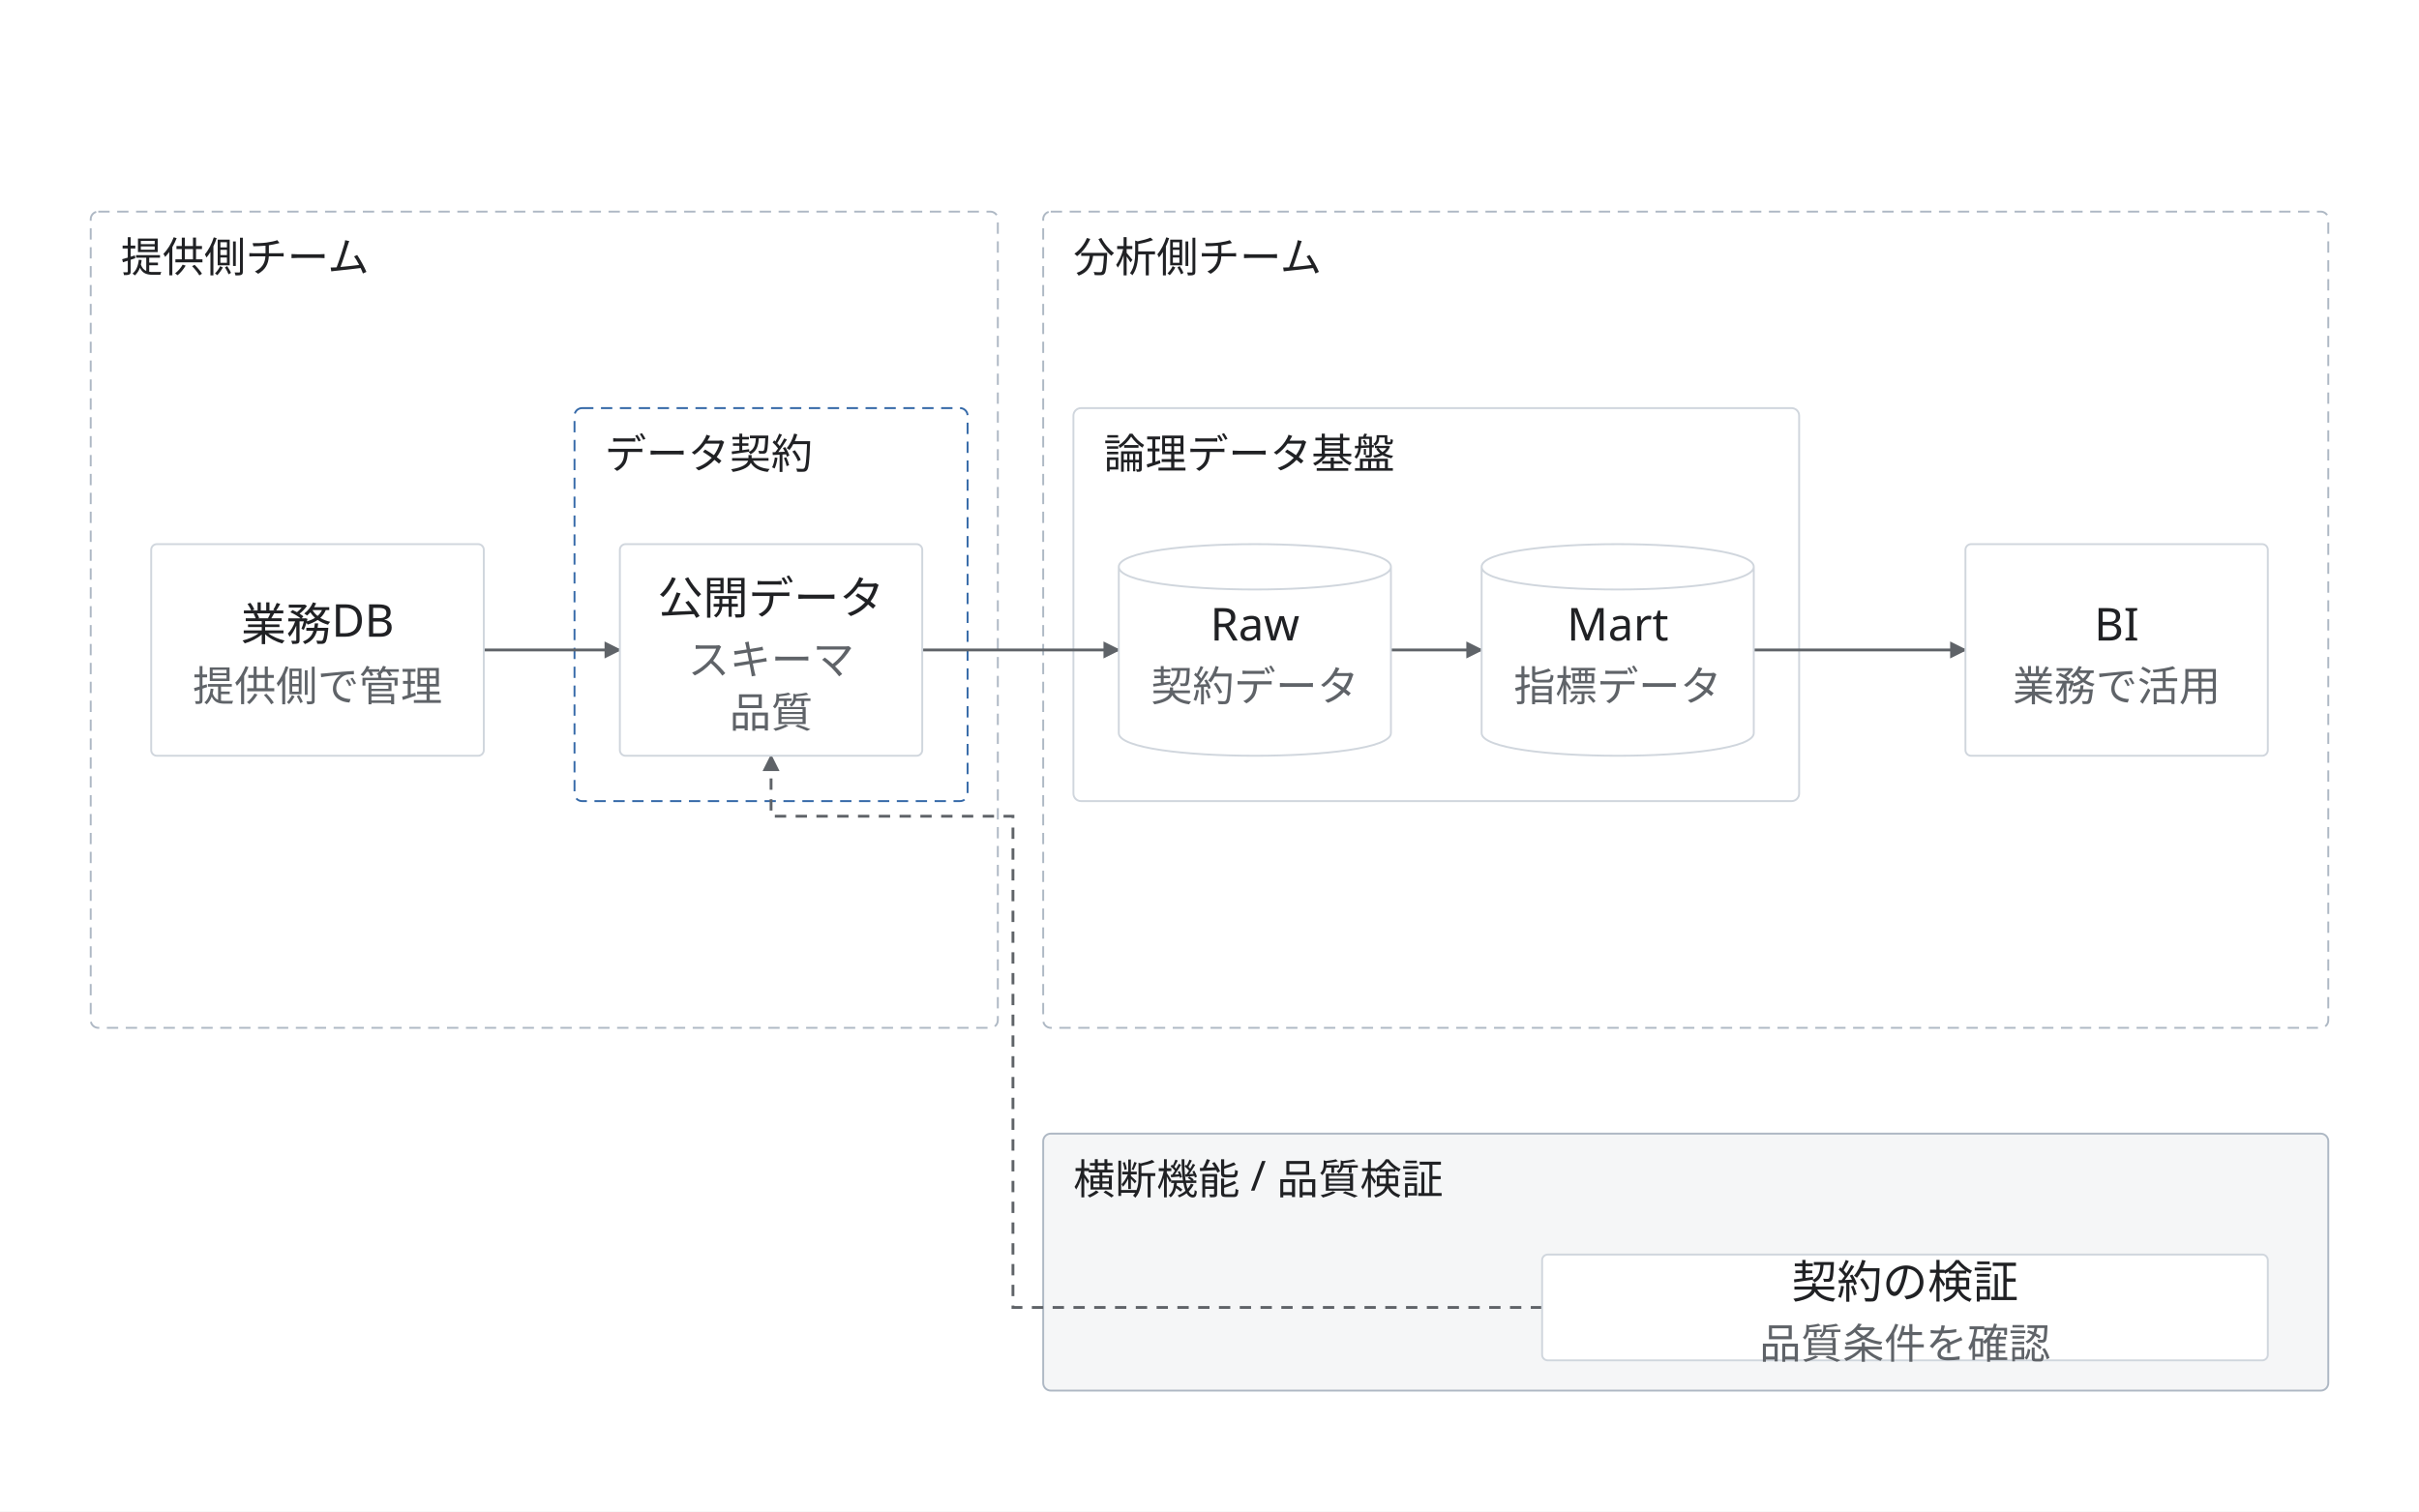
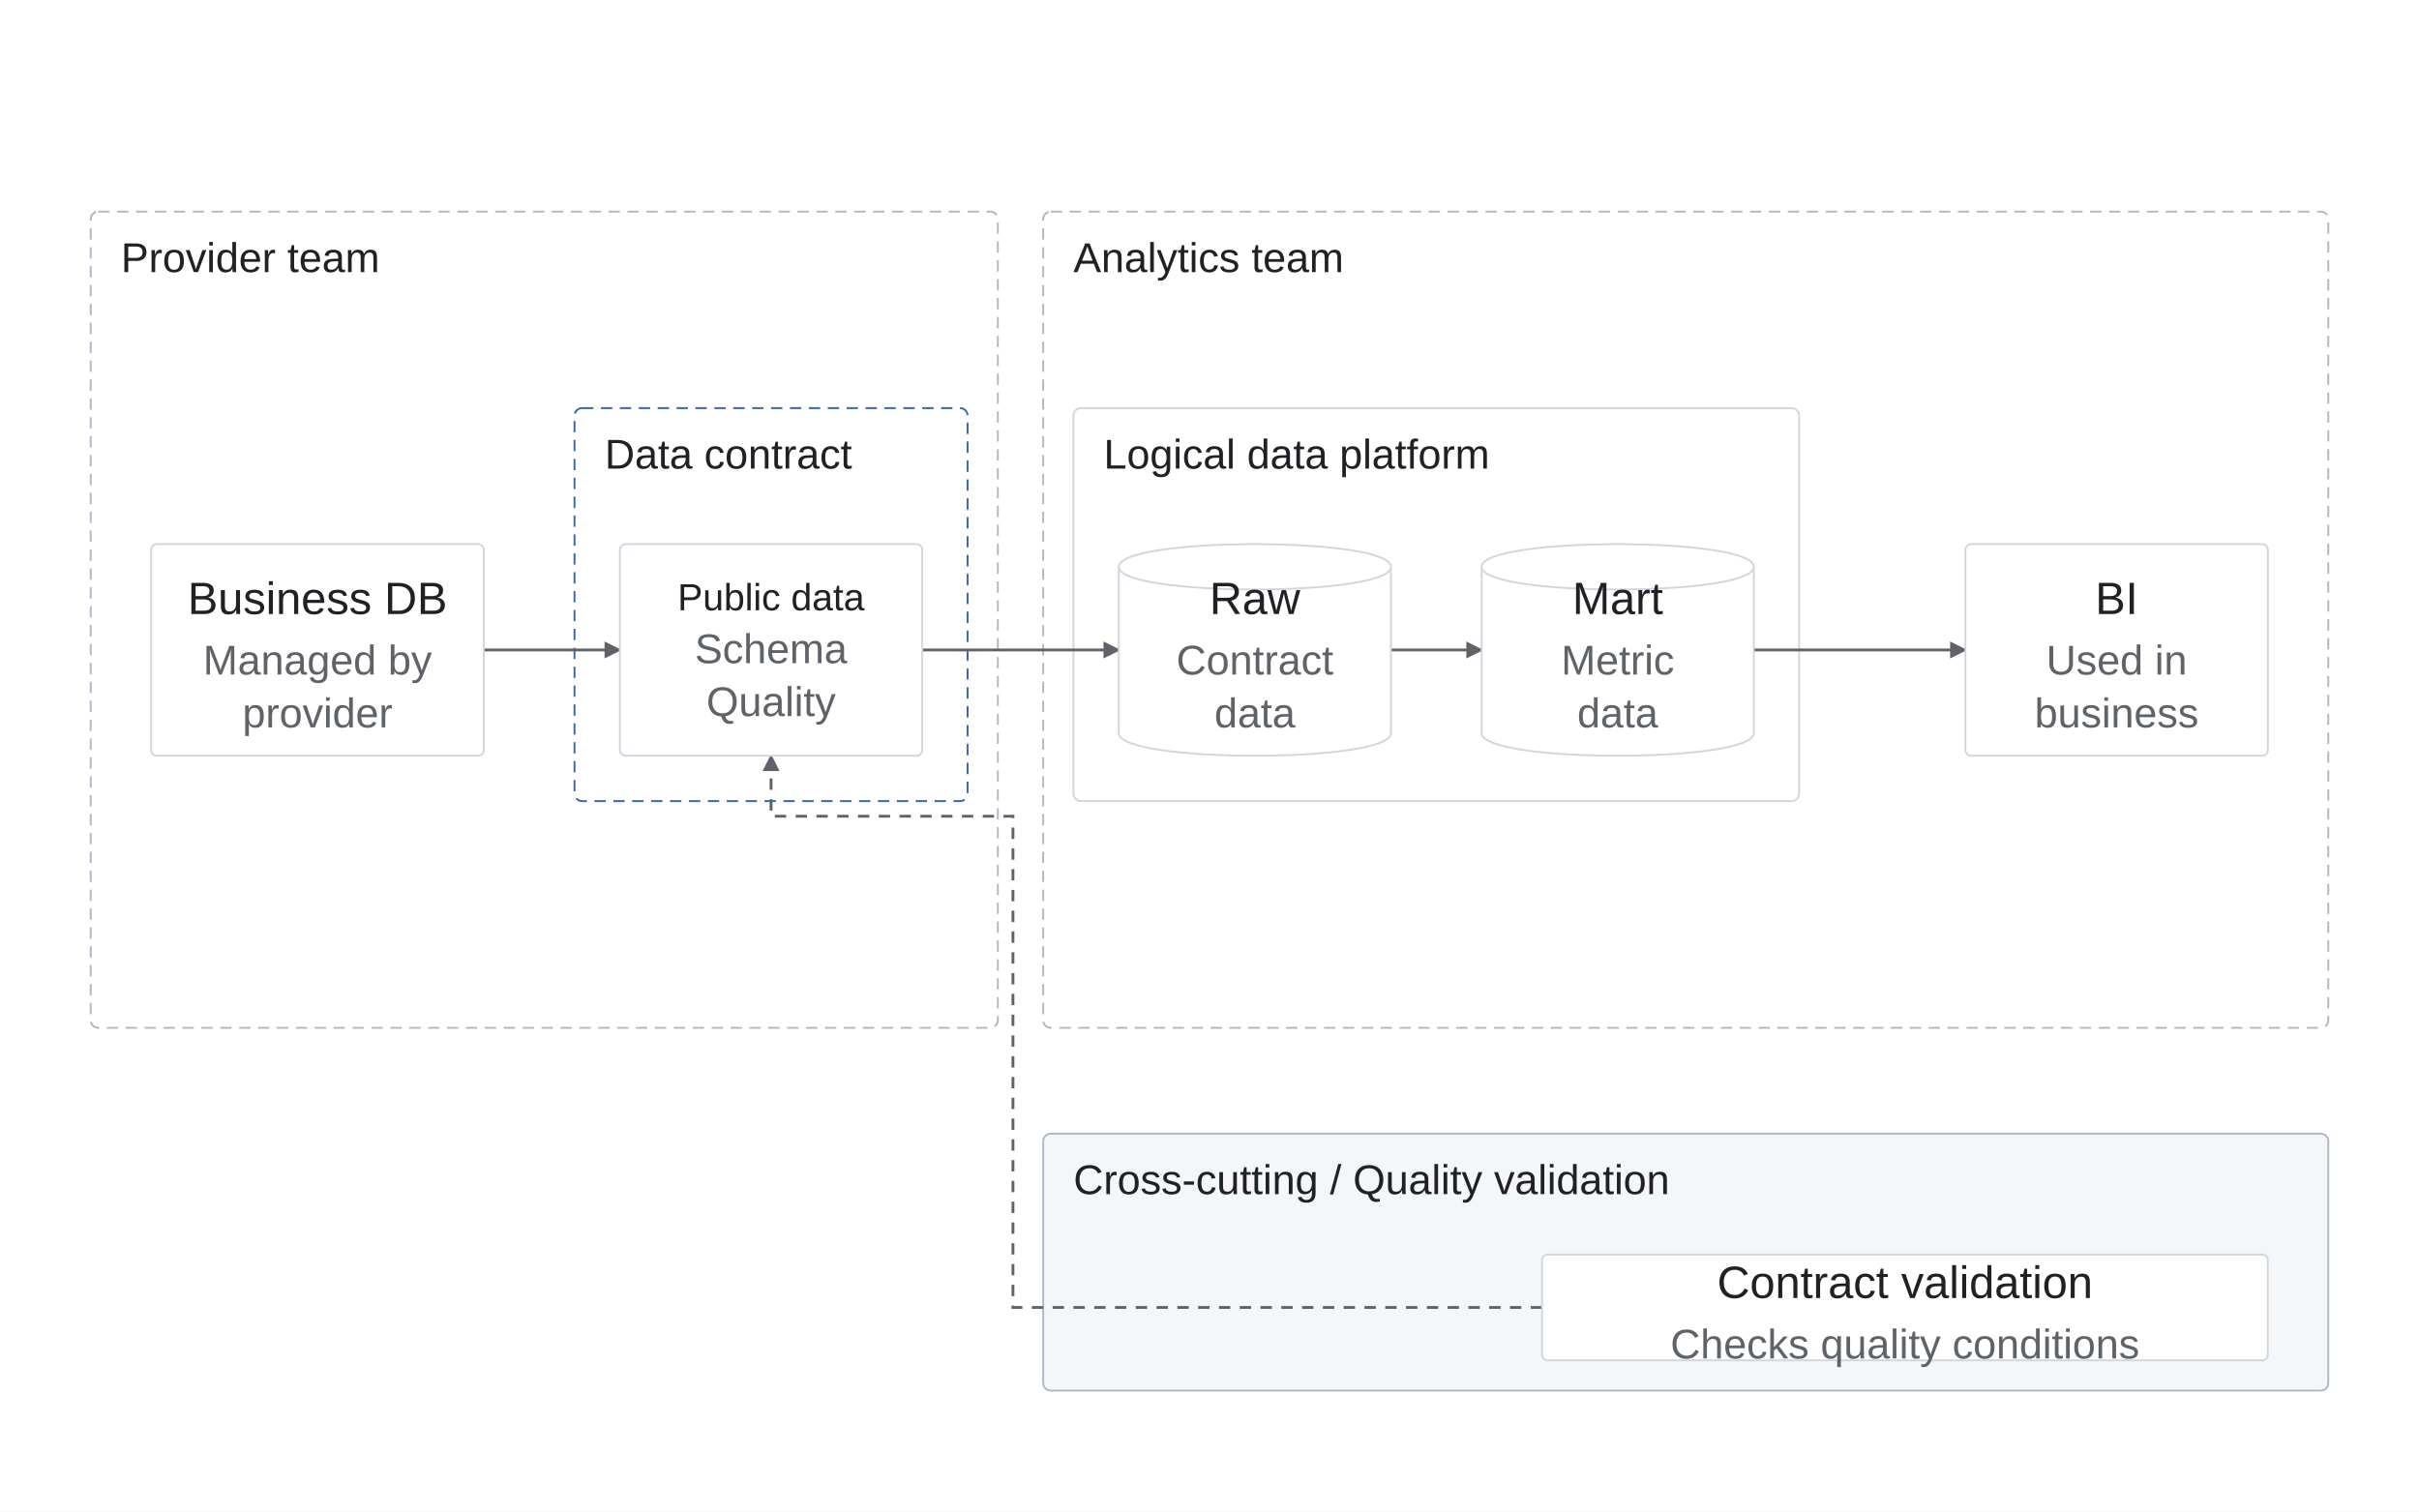
- <svg xmlns="http://www.w3.org/2000/svg" width="1280" height="800" viewBox="0 0 1280 800" role="img" aria-labelledby="title description" data-schema-version="2">
+ <svg xmlns="http://www.w3.org/2000/svg" width="1280" height="800" viewBox="0 0 1280 800" lang="en" xml:lang="en" role="img" aria-labelledby="title description" data-schema-version="2">
  <defs>
    <marker id="arrow" viewBox="0 0 10 10" refX="9" refY="5" markerWidth="6" markerHeight="6" orient="auto">
      <path d="M0 0L10 5L0 10Z" fill="#5F6368" />
    </marker>
  </defs>
-   <style>text{font-family:Noto Sans JP,Hiragino Sans,Yu Gothic,sans-serif;fill:#202124}</style>
+   <style>text{font-family:Helvetica Neue,Arial,Noto Sans,sans-serif;fill:#202124}</style>
  <rect width="1280" height="800" fill="#FFFFFF" />
  <g id="regions">
    <rect id="provider" data-region-kind="team" data-parent="" data-geometry="[48, 112, 480, 432]" x="48" y="112" width="480" height="432" fill="#FFFFFF" stroke="#AEB8C4" stroke-width="1" rx="4" stroke-dasharray="6 4" />
    <rect id="consumer" data-region-kind="team" data-parent="" data-geometry="[552, 112, 680, 432]" x="552" y="112" width="680" height="432" fill="#FFFFFF" stroke="#AEB8C4" stroke-width="1" rx="4" stroke-dasharray="6 4" />
    <rect id="quality" data-region-kind="operations" data-parent="" data-geometry="[552, 600, 680, 136]" x="552" y="600" width="680" height="136" fill="#F5F6F7" stroke="#AEB8C4" stroke-width="1" rx="4" />
    <rect id="contract" data-region-kind="contract" data-parent="provider" data-geometry="[304, 216, 208, 208]" x="304" y="216" width="208" height="208" fill="#FFFFFF" stroke="#3569A8" stroke-width="1" rx="4" stroke-dasharray="6 4" />
    <rect id="warehouse" data-region-kind="product" data-parent="consumer" data-geometry="[568, 216, 384, 208]" x="568" y="216" width="384" height="208" fill="#FFFFFF" stroke="#D0D6DD" stroke-width="1" rx="4" />
  </g>
  <g id="connections">
    <g id="edge_0" data-source="source" data-target="interface" data-kind="data" data-purpose="" data-interaction="" data-transfer-mode="">
      <path d="M256 344 L328 344" fill="none" stroke="#5F6368" stroke-width="1.5" marker-end="url(#arrow)" />
    </g>
    <g id="edge_1" data-source="interface" data-target="raw" data-kind="data" data-purpose="" data-interaction="" data-transfer-mode="">
      <path d="M488 344 L592 344" fill="none" stroke="#5F6368" stroke-width="1.5" marker-end="url(#arrow)" />
    </g>
    <g id="edge_2" data-source="raw" data-target="mart" data-kind="data" data-purpose="" data-interaction="" data-transfer-mode="">
      <path d="M736 344 L784 344" fill="none" stroke="#5F6368" stroke-width="1.5" marker-end="url(#arrow)" />
    </g>
    <g id="edge_3" data-source="mart" data-target="bi" data-kind="data" data-purpose="" data-interaction="" data-transfer-mode="">
      <path d="M928 344 L1040 344" fill="none" stroke="#5F6368" stroke-width="1.5" marker-end="url(#arrow)" />
    </g>
    <g id="edge_4" data-source="checks" data-target="interface" data-kind="control" data-purpose="validate" data-interaction="" data-transfer-mode="">
      <path d="M816 692 L536 692 L536 432 L408 432 L408 400" fill="none" stroke="#5F6368" stroke-width="1.5" marker-end="url(#arrow)" stroke-dasharray="6 5" />
    </g>
  </g>
  <g id="nodes">
    <g id="source" data-kind="node" data-region="provider" data-stage="" data-geometry="[80, 288, 176, 112]" data-basis="proposal">
      <rect x="80" y="288" width="176" height="112" fill="#FFFFFF" stroke="#D0D6DD" stroke-width="1" rx="3" />
    </g>
    <g id="interface" data-kind="node" data-region="contract" data-stage="" data-geometry="[328, 288, 160, 112]" data-basis="proposal">
      <rect x="328" y="288" width="160" height="112" fill="#FFFFFF" stroke="#D0D6DD" stroke-width="1" rx="3" />
    </g>
    <g id="raw" data-kind="node" data-region="warehouse" data-stage="" data-geometry="[592, 288, 144, 112]" data-basis="proposal">
      <path d="M592 300C592 284 736 284 736 300V388C736 404 592 404 592 388Z M592 300C592 316 736 316 736 300" fill="#FFFFFF" stroke="#D0D6DD" stroke-width="1" />
    </g>
    <g id="mart" data-kind="node" data-region="warehouse" data-stage="" data-geometry="[784, 288, 144, 112]" data-basis="proposal">
      <path d="M784 300C784 284 928 284 928 300V388C928 404 784 404 784 388Z M784 300C784 316 928 316 928 300" fill="#FFFFFF" stroke="#D0D6DD" stroke-width="1" />
    </g>
    <g id="bi" data-kind="node" data-region="consumer" data-stage="" data-geometry="[1040, 288, 160, 112]" data-basis="proposal">
      <rect x="1040" y="288" width="160" height="112" fill="#FFFFFF" stroke="#D0D6DD" stroke-width="1" rx="3" />
    </g>
    <g id="checks" data-kind="node" data-region="quality" data-stage="" data-geometry="[816, 664, 384, 56]" data-basis="proposal">
      <rect x="816" y="664" width="384" height="56" fill="#FFFFFF" stroke="#D0D6DD" stroke-width="1" rx="3" />
    </g>
  </g>
  <g id="labels">
-     <text id="provider_label_0" x="64" y="144" font-size="22" font-weight="400" text-anchor="start" style="fill:#202124" data-text-box="[64, 122, 132, 24]">提供側チーム</text>
-     <text id="consumer_label_0" x="568" y="144" font-size="22" font-weight="400" text-anchor="start" style="fill:#202124" data-text-box="[568, 122, 132, 24]">分析側チーム</text>
-     <text id="quality_label_0" x="568" y="632" font-size="22" font-weight="400" text-anchor="start" style="fill:#202124" data-text-box="[568, 610, 212.29999999999995, 24]">横断機能 / 品質検証</text>
-     <text id="contract_label_0" x="320" y="248" font-size="22" font-weight="400" text-anchor="start" style="fill:#202124" data-text-box="[320, 226, 110, 24]">データ契約</text>
-     <text id="warehouse_label_0" x="584" y="248" font-size="22" font-weight="400" text-anchor="start" style="fill:#202124" data-text-box="[584, 226, 154, 24]">論理データ基盤</text>
-     <text id="source_name_0" x="168" y="339" font-size="24" font-weight="400" text-anchor="middle" style="fill:#202124" data-text-box="[130.8, 315, 74.39999999999999, 26]">業務DB</text>
-     <text id="source_role_0" x="168" y="371" font-size="22" font-weight="400" text-anchor="middle" style="fill:#5F6368" data-text-box="[102, 349, 132, 24]">提供側で管理</text>
-     <text id="interface_name_0" x="408" y="325" font-size="24" font-weight="400" text-anchor="middle" style="fill:#202124" data-text-box="[348, 301, 120, 26]">公開データ</text>
-     <text id="interface_role_0" x="408" y="357" font-size="22" font-weight="400" text-anchor="middle" style="fill:#5F6368" data-text-box="[364, 335, 88, 24]">スキーマ</text>
-     <text id="interface_role_1" x="408" y="385" font-size="22" font-weight="400" text-anchor="middle" style="fill:#5F6368" data-text-box="[386, 363, 44, 24]">品質</text>
-     <text id="raw_name_0" x="664" y="339" font-size="24" font-weight="400" text-anchor="middle" style="fill:#202124" data-text-box="[644.2, 315, 39.6, 26]">Raw</text>
-     <text id="raw_role_0" x="664" y="371" font-size="22" font-weight="400" text-anchor="middle" style="fill:#5F6368" data-text-box="[609, 349, 110, 24]">契約データ</text>
-     <text id="mart_name_0" x="856" y="339" font-size="24" font-weight="400" text-anchor="middle" style="fill:#202124" data-text-box="[829.6, 315, 52.800000000000004, 26]">Mart</text>
-     <text id="mart_role_0" x="856" y="371" font-size="22" font-weight="400" text-anchor="middle" style="fill:#5F6368" data-text-box="[801, 349, 110, 24]">指標データ</text>
-     <text id="bi_name_0" x="1120" y="339" font-size="24" font-weight="400" text-anchor="middle" style="fill:#202124" data-text-box="[1106.8, 315, 26.400000000000002, 26]">BI</text>
-     <text id="bi_role_0" x="1120" y="371" font-size="22" font-weight="400" text-anchor="middle" style="fill:#5F6368" data-text-box="[1065, 349, 110, 24]">業務で活用</text>
-     <text id="checks_name_0" x="1008" y="687" font-size="24" font-weight="400" text-anchor="middle" style="fill:#202124" data-text-box="[948, 663, 120, 26]">契約の検証</text>
-     <text id="checks_role_0" x="1008" y="719" font-size="22" font-weight="400" text-anchor="middle" style="fill:#5F6368" data-text-box="[931, 697, 154, 24]">品質条件を確認</text>
+     <text id="provider_label_0" x="64" y="144" font-size="22" font-weight="400" text-anchor="start" style="fill:#202124" data-text-box="[64, 122, 157.29999999999995, 24]">Provider team</text>
+     <text id="consumer_label_0" x="568" y="144" font-size="22" font-weight="400" text-anchor="start" style="fill:#202124" data-text-box="[568, 122, 169.39999999999998, 24]">Analytics team</text>
+     <text id="quality_label_0" x="568" y="632" font-size="22" font-weight="400" text-anchor="start" style="fill:#202124" data-text-box="[568, 610, 411.4000000000002, 24]">Cross-cutting / Quality validation</text>
+     <text id="contract_label_0" x="320" y="248" font-size="22" font-weight="400" text-anchor="start" style="fill:#202124" data-text-box="[320, 226, 157.29999999999995, 24]">Data contract</text>
+     <text id="warehouse_label_0" x="584" y="248" font-size="22" font-weight="400" text-anchor="start" style="fill:#202124" data-text-box="[584, 226, 254.10000000000005, 24]">Logical data platform</text>
+     <text id="source_name_0" x="168" y="325" font-size="24" font-weight="400" text-anchor="middle" style="fill:#202124" data-text-box="[95.4, 301, 145.2, 26]">Business DB</text>
+     <text id="source_role_0" x="168" y="357" font-size="22" font-weight="400" text-anchor="middle" style="fill:#5F6368" data-text-box="[107.5, 335, 120.99999999999999, 24]">Managed by</text>
+     <text id="source_role_1" x="168" y="385" font-size="22" font-weight="400" text-anchor="middle" style="fill:#5F6368" data-text-box="[119.60000000000001, 363, 96.79999999999998, 24]">provider</text>
+     <text id="interface_name_0" x="408" y="323" font-size="20" font-weight="400" text-anchor="middle" style="fill:#202124" data-text-box="[347.5, 303, 120.99999999999997, 22]">Public data</text>
+     <text id="interface_role_0" x="408" y="351" font-size="22" font-weight="400" text-anchor="middle" style="fill:#5F6368" data-text-box="[371.7, 329, 72.6, 24]">Schema</text>
+     <text id="interface_role_1" x="408" y="379" font-size="22" font-weight="400" text-anchor="middle" style="fill:#5F6368" data-text-box="[365.65, 357, 84.69999999999999, 24]">Quality</text>
+     <text id="raw_name_0" x="664" y="325" font-size="24" font-weight="400" text-anchor="middle" style="fill:#202124" data-text-box="[644.2, 301, 39.6, 26]">Raw</text>
+     <text id="raw_role_0" x="664" y="357" font-size="22" font-weight="400" text-anchor="middle" style="fill:#5F6368" data-text-box="[615.6, 335, 96.79999999999998, 24]">Contract</text>
+     <text id="raw_role_1" x="664" y="385" font-size="22" font-weight="400" text-anchor="middle" style="fill:#5F6368" data-text-box="[639.8, 363, 48.400000000000006, 24]">data</text>
+     <text id="mart_name_0" x="856" y="325" font-size="24" font-weight="400" text-anchor="middle" style="fill:#202124" data-text-box="[829.6, 301, 52.800000000000004, 26]">Mart</text>
+     <text id="mart_role_0" x="856" y="357" font-size="22" font-weight="400" text-anchor="middle" style="fill:#5F6368" data-text-box="[819.7, 335, 72.6, 24]">Metric</text>
+     <text id="mart_role_1" x="856" y="385" font-size="22" font-weight="400" text-anchor="middle" style="fill:#5F6368" data-text-box="[831.8, 363, 48.400000000000006, 24]">data</text>
+     <text id="bi_name_0" x="1120" y="325" font-size="24" font-weight="400" text-anchor="middle" style="fill:#202124" data-text-box="[1106.8, 301, 26.400000000000002, 26]">BI</text>
+     <text id="bi_role_0" x="1120" y="357" font-size="22" font-weight="400" text-anchor="middle" style="fill:#5F6368" data-text-box="[1077.65, 335, 84.69999999999999, 24]">Used in</text>
+     <text id="bi_role_1" x="1120" y="385" font-size="22" font-weight="400" text-anchor="middle" style="fill:#5F6368" data-text-box="[1071.6, 363, 96.79999999999998, 24]">business</text>
+     <text id="checks_name_0" x="1008" y="687" font-size="24" font-weight="400" text-anchor="middle" style="fill:#202124" data-text-box="[882.6, 663, 250.8, 26]">Contract validation</text>
+     <text id="checks_role_0" x="1008" y="719" font-size="22" font-weight="400" text-anchor="middle" style="fill:#5F6368" data-text-box="[856.75, 697, 302.5000000000001, 24]">Checks quality conditions</text>
  </g>
</svg>
